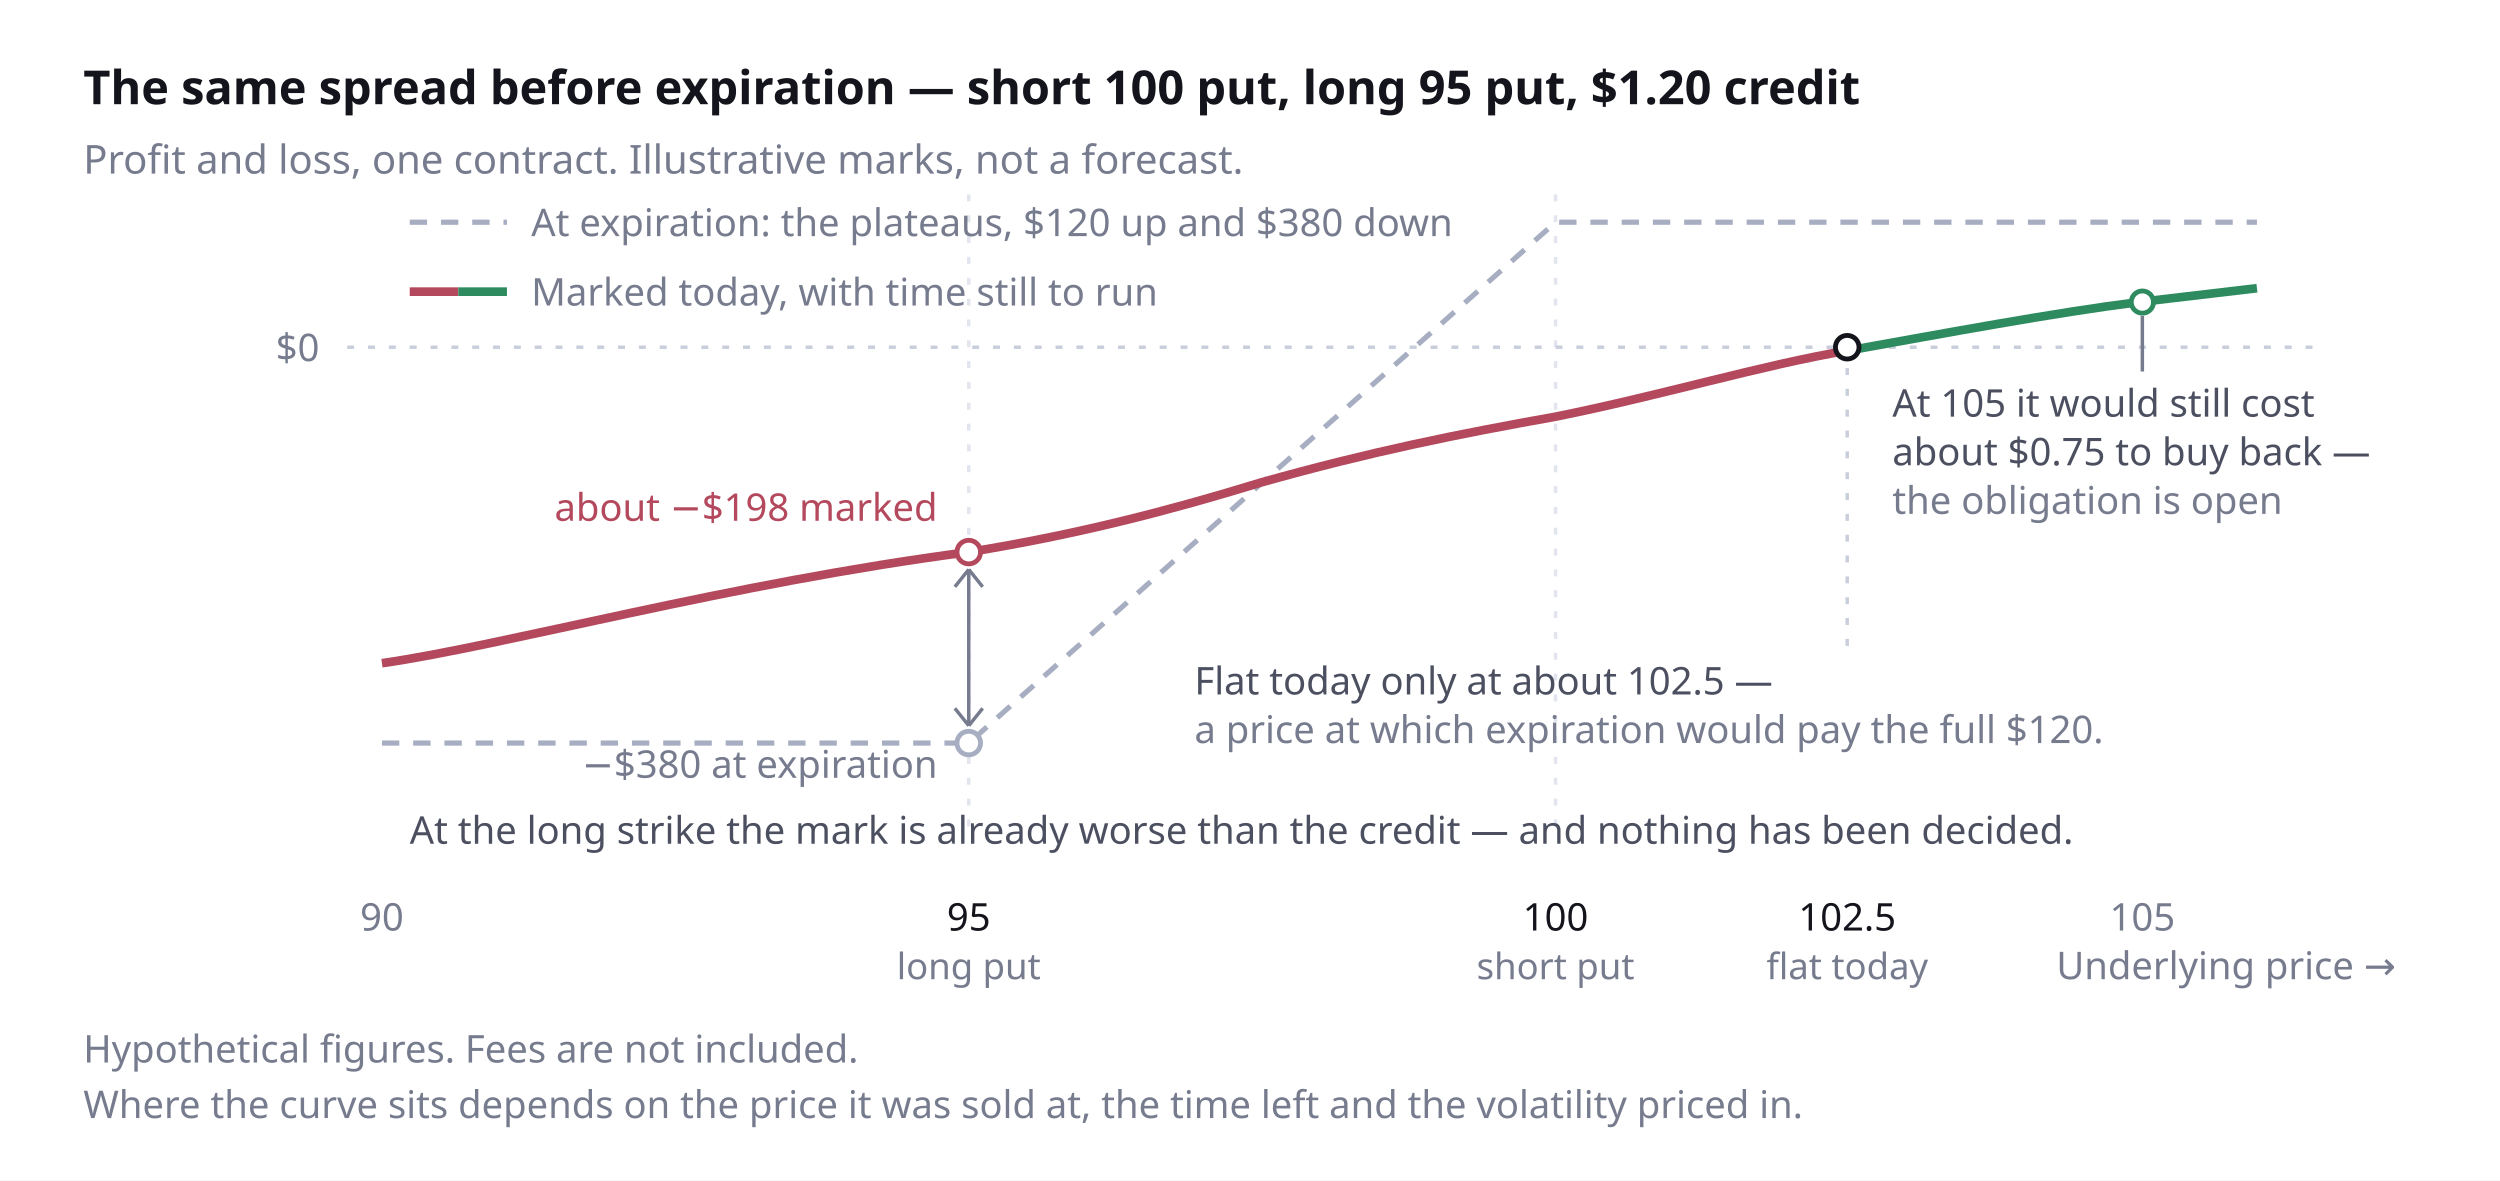
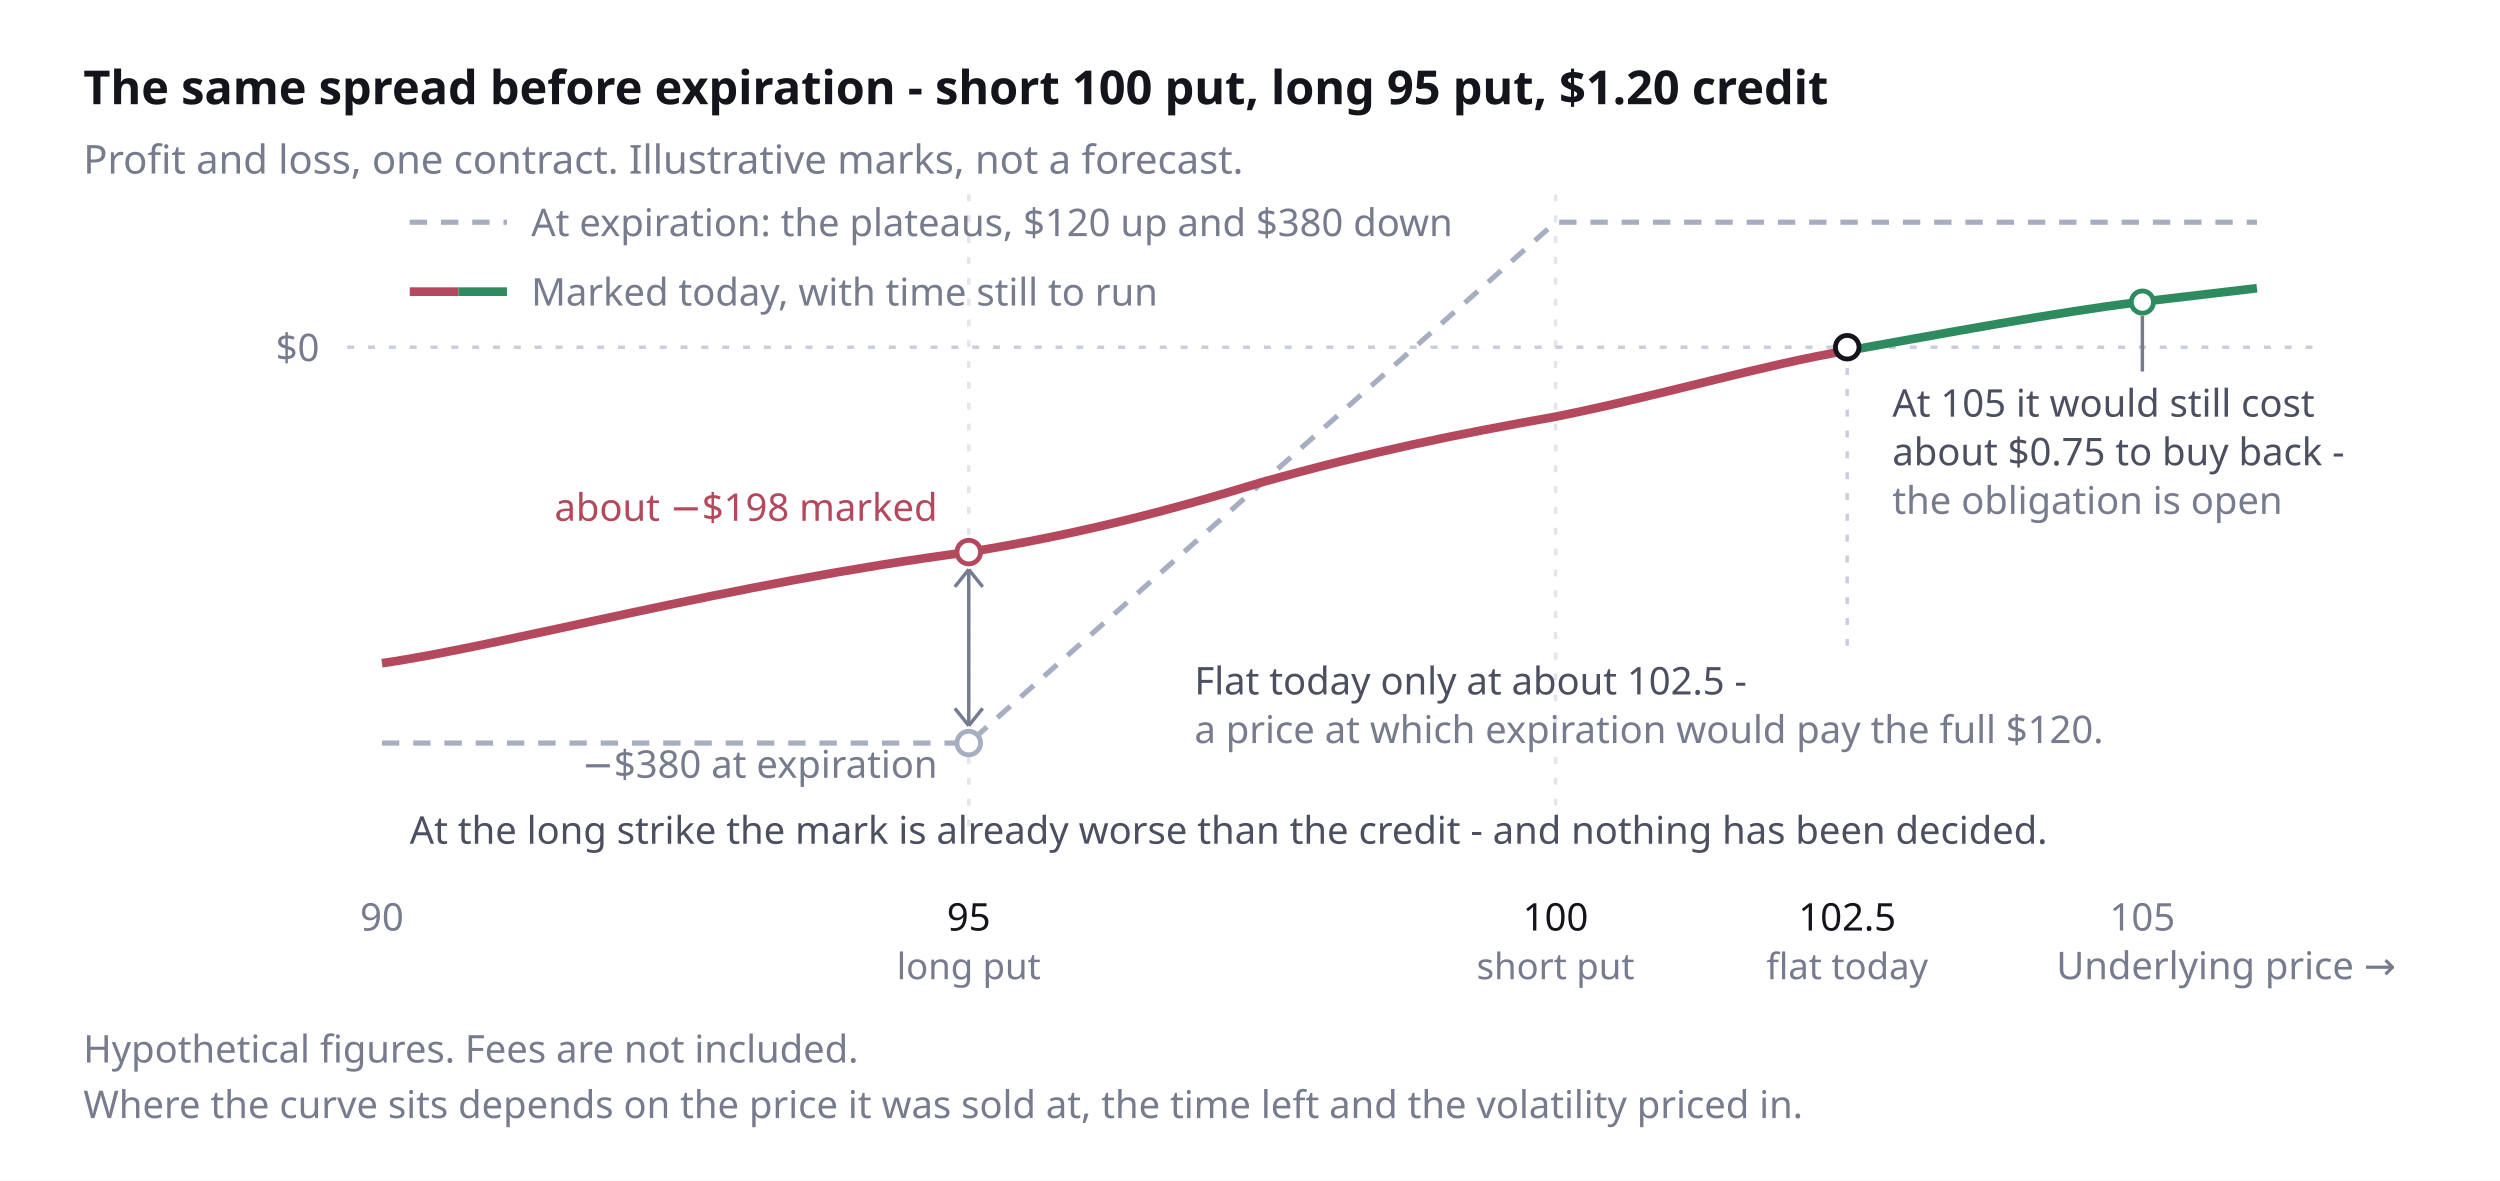
<svg xmlns="http://www.w3.org/2000/svg" viewBox="0 0 720 340" font-family="'IBM Plex Sans', system-ui, sans-serif" role="img" aria-label="The same put credit spread marked with time still to run: a smooth curve that stays strictly inside the expiration payoff, showing a mark worse than the credit received at prices where expiration has not yet decided anything, and a flat point today near 102.5.">
  <rect width="720" height="340" fill="#FFFFFF" />
-   <text x="24" y="30" font-size="13.5" font-weight="600" fill="#14151C">The same spread before expiration — short 100 put, long 95 put, $1.20 credit</text>
+   <text x="24" y="30" font-size="13.5" font-weight="600" fill="#14151C">The same spread before expiration - short 100 put, long 95 put, $1.20 credit</text>
  <text x="24" y="50" font-size="11.5" fill="#767B8E">Profit and loss, one contract. Illustrative marks, not a forecast.</text>
  <line x1="279" y1="56" x2="279" y2="242" stroke="#E2E5EE" stroke-width="1" stroke-dasharray="2 4" />
  <line x1="448" y1="56" x2="448" y2="242" stroke="#E2E5EE" stroke-width="1" stroke-dasharray="2 4" />
  <line x1="100" y1="100" x2="670" y2="100" stroke="#C9CEDC" stroke-width="1" stroke-dasharray="2 4" />
  <text x="92" y="104" font-size="11" text-anchor="end" fill="#767B8E">$0</text>
  <line x1="118" y1="64" x2="146" y2="64" stroke="#A7AEC2" stroke-width="1.5" stroke-dasharray="5 4" />
  <text x="153" y="68" font-size="11" fill="#767B8E">At expiration: the plateaus, $120 up and $380 down</text>
  <line x1="118" y1="84" x2="132" y2="84" stroke="#B4485C" stroke-width="2.5" />
  <line x1="132" y1="84" x2="146" y2="84" stroke="#2E8B5F" stroke-width="2.5" />
  <text x="153" y="88" font-size="11" fill="#767B8E">Marked today, with time still to run</text>
  <path d="M110 214 L279 214 L448 64 L650 64" fill="none" stroke="#A7AEC2" stroke-width="1.5" stroke-dasharray="5 4" stroke-linejoin="round" />
  <path d="M110 191 C 145 186, 210 168, 279 159 C 310 154, 337 147, 363 139 C 395 130, 420 125, 448 120 C 478 114, 508 105, 532 101" fill="none" stroke="#B4485C" stroke-width="2.5" />
  <path d="M532 101 C 560 96, 592 90, 616 87 L650 83" fill="none" stroke="#2E8B5F" stroke-width="2.5" />
  <circle cx="279" cy="159" r="3.4" fill="#FFFFFF" stroke="#B4485C" stroke-width="1.4" />
  <circle cx="279" cy="214" r="3.4" fill="#FFFFFF" stroke="#A7AEC2" stroke-width="1.4" />
  <line x1="279" y1="164" x2="279" y2="209" stroke="#767B8E" stroke-width="1" />
  <line x1="275" y1="169" x2="279" y2="164" stroke="#767B8E" stroke-width="1" />
  <line x1="283" y1="169" x2="279" y2="164" stroke="#767B8E" stroke-width="1" />
  <line x1="275" y1="204" x2="279" y2="209" stroke="#767B8E" stroke-width="1" />
  <line x1="283" y1="204" x2="279" y2="209" stroke="#767B8E" stroke-width="1" />
  <text x="270" y="150" font-size="11" text-anchor="end" fill="#B4485C">about −$198 marked</text>
  <text x="270" y="224" font-size="11" text-anchor="end" fill="#767B8E">−$380 at expiration</text>
-   <text x="118" y="243" font-size="11" fill="#4B4F60">At the long strike the mark is already worse than the credit — and nothing has been decided.</text>
+   <text x="118" y="243" font-size="11" fill="#4B4F60">At the long strike the mark is already worse than the credit - and nothing has been decided.</text>
  <line x1="532" y1="106" x2="532" y2="188" stroke="#C9CEDC" stroke-width="1" stroke-dasharray="2 4" />
  <circle cx="532" cy="100" r="3.4" fill="#FFFFFF" stroke="#14151C" stroke-width="1.4" />
-   <text x="344" y="200" font-size="11" fill="#4B4F60">Flat today only at about 102.5 —</text>
+   <text x="344" y="200" font-size="11" fill="#4B4F60">Flat today only at about 102.5 - </text>
  <text x="344" y="214" font-size="11" fill="#767B8E">a price at which expiration would pay the full $120.</text>
  <circle cx="617" cy="87" r="3.2" fill="#FFFFFF" stroke="#2E8B5F" stroke-width="1.4" />
  <line x1="617" y1="91" x2="617" y2="107" stroke="#767B8E" stroke-width="1" />
  <text x="545" y="120" font-size="11" fill="#4B4F60">At 105 it would still cost</text>
-   <text x="545" y="134" font-size="11" fill="#4B4F60">about $0.75 to buy back —</text>
+   <text x="545" y="134" font-size="11" fill="#4B4F60">about $0.75 to buy back - </text>
  <text x="545" y="148" font-size="11" fill="#767B8E">the obligation is open</text>
  <text x="110" y="268" font-size="11" text-anchor="middle" fill="#767B8E">90</text>
  <text x="279" y="268" font-size="11" text-anchor="middle" fill="#14151C">95</text>
  <text x="279" y="282" font-size="10.5" text-anchor="middle" fill="#767B8E">long put</text>
  <text x="448" y="268" font-size="11" text-anchor="middle" fill="#14151C">100</text>
  <text x="448" y="282" font-size="10.5" text-anchor="middle" fill="#767B8E">short put</text>
  <text x="532" y="268" font-size="11" text-anchor="middle" fill="#14151C">102.5</text>
  <text x="532" y="282" font-size="10.5" text-anchor="middle" fill="#767B8E">flat today</text>
  <text x="617" y="268" font-size="11" text-anchor="middle" fill="#767B8E">105</text>
  <text x="690" y="282" font-size="11" text-anchor="end" fill="#767B8E">Underlying price →</text>
  <text x="24" y="306" font-size="11" fill="#767B8E">Hypothetical figures. Fees are not included.</text>
  <text x="24" y="322" font-size="11" fill="#767B8E">Where the curve sits depends on the price it was sold at, the time left and the volatility priced in.</text>
</svg>
